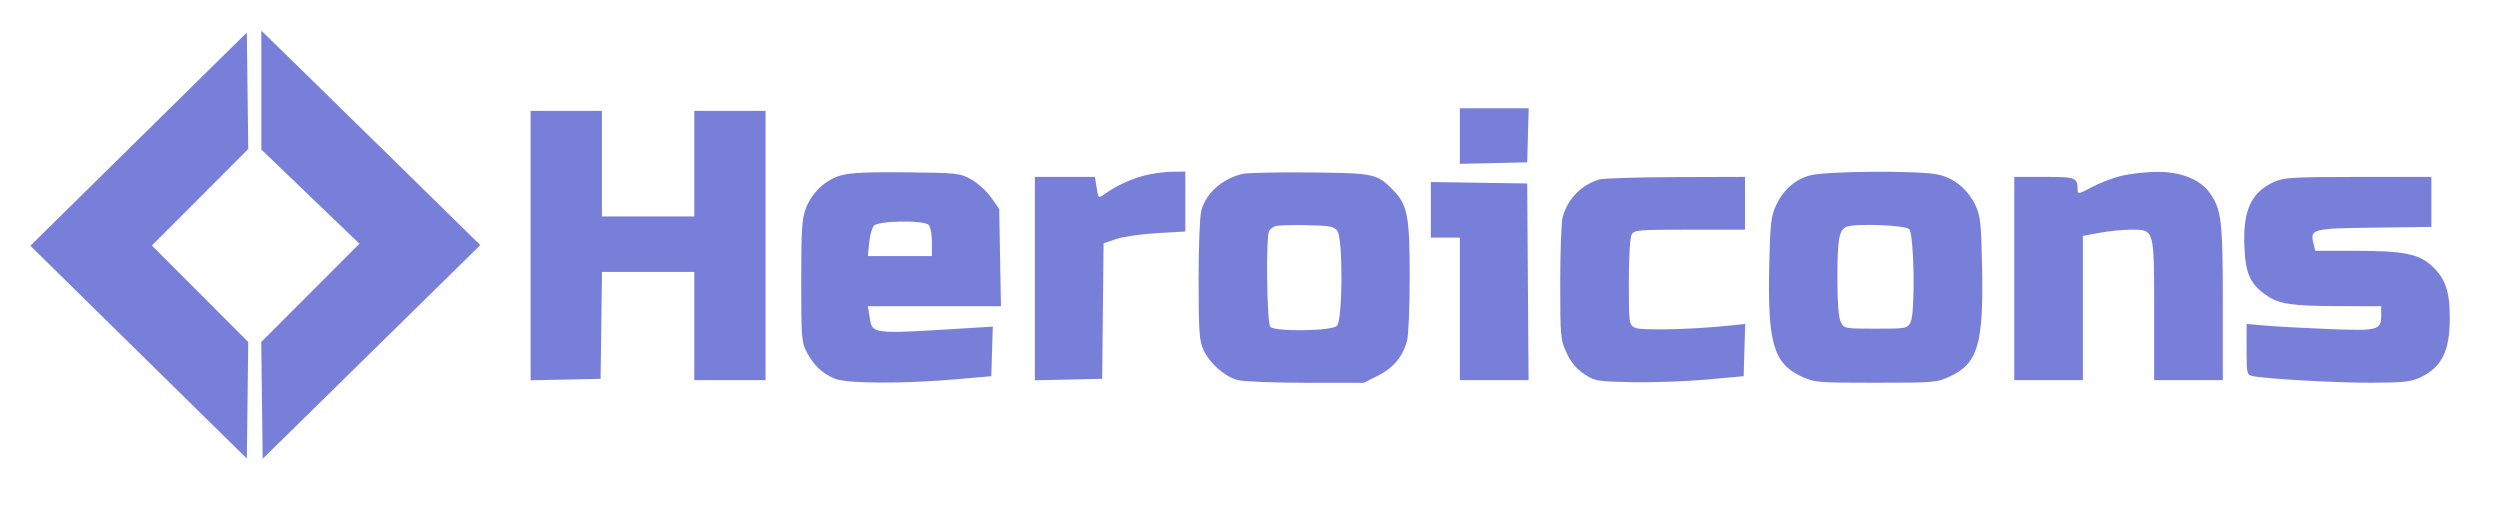
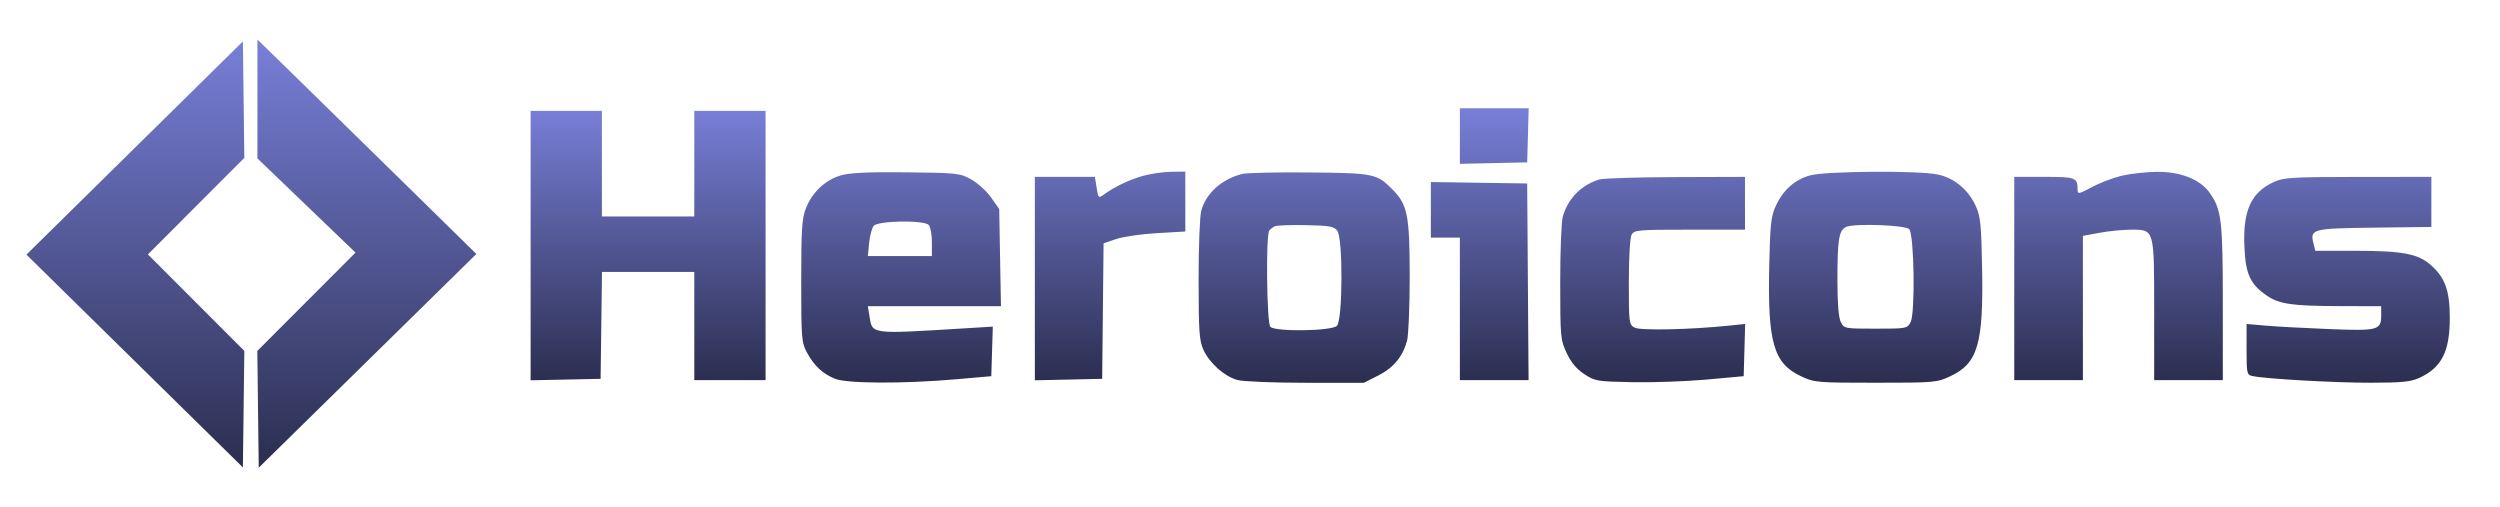
<svg xmlns="http://www.w3.org/2000/svg" width="947" height="192" viewBox="0 0 947 192" version="1.1">
-   <path d="M 52.500 52.704 L 11.500 93.090 52.500 133.394 L 93.500 173.697 93.770 151.628 L 94.039 129.559 75.780 111.280 L 57.520 93 75.780 74.720 L 94.039 56.441 93.770 34.379 L 93.500 12.318 52.500 52.704 M 99 34.128 L 99 56.645 117.580 74.483 L 136.160 92.321 117.560 110.940 L 98.961 129.559 99.230 151.676 L 99.500 173.794 140.717 133.320 L 181.933 92.846 151.717 63.192 C 135.097 46.881, 116.438 28.603, 110.250 22.574 L 99 11.611 99 34.128 M 553 51.530 L 553 62.060 565.750 61.780 L 578.500 61.500 578.785 51.250 L 579.070 41 566.035 41 L 553 41 553 51.530 M 201 93.029 L 201 144.058 214.250 143.779 L 227.500 143.500 227.771 123.250 L 228.041 103 245.521 103 L 263 103 263 123.500 L 263 144 276.500 144 L 290 144 290 93 L 290 42 276.500 42 L 263 42 263 62 L 263 82 245.500 82 L 228 82 228 62 L 228 42 214.500 42 L 201 42 201 93.029 M 318.692 66.384 C 312.751 68.035, 307.617 72.833, 305.262 78.934 C 303.763 82.820, 303.500 86.928, 303.500 106.500 C 303.500 128.138, 303.627 129.737, 305.653 133.500 C 308.355 138.521, 311.492 141.472, 316.232 143.452 C 320.711 145.324, 342.378 145.414, 362.500 143.644 L 375.500 142.500 375.789 133.111 L 376.079 123.722 365.789 124.351 C 329.359 126.580, 330.478 126.721, 329.346 119.747 L 328.738 116 353.949 116 L 379.159 116 378.829 97.583 L 378.500 79.166 375.456 74.833 C 373.781 72.450, 370.406 69.375, 367.956 68 C 363.663 65.591, 362.769 65.492, 343.500 65.273 C 329.254 65.112, 322.117 65.432, 318.692 66.384 M 433.251 66.545 C 428.030 67.951, 422.521 70.549, 418.278 73.606 C 416.100 75.175, 416.044 75.126, 415.401 71.103 L 414.744 67 403.372 67 L 392 67 392 105.530 L 392 144.060 404.750 143.780 L 417.500 143.500 417.767 117.838 L 418.033 92.177 422.767 90.557 C 425.370 89.666, 432.337 88.657, 438.250 88.316 L 449 87.694 449 76.347 L 449 65 443.750 65.066 C 440.863 65.102, 436.138 65.768, 433.251 66.545 M 470.500 65.888 C 462.732 67.901, 456.884 73.157, 455.044 79.781 C 454.472 81.842, 454.018 93.533, 454.028 106 C 454.042 125.606, 454.278 129.016, 455.865 132.509 C 458.155 137.550, 463.807 142.575, 468.723 143.940 C 470.830 144.525, 482.256 144.991, 494.571 144.994 L 516.641 145 522.070 142.250 C 527.847 139.323, 531.305 135.163, 532.984 129.118 C 533.537 127.128, 533.991 116.243, 533.994 104.928 C 534.001 81.890, 533.191 77.621, 527.766 72.072 C 521.581 65.746, 520.717 65.562, 496 65.326 C 483.625 65.208, 472.150 65.461, 470.500 65.888 M 685.704 66.425 C 679.921 67.980, 675.461 71.939, 672.663 78 C 670.864 81.897, 670.533 84.920, 670.187 100.571 C 669.541 129.819, 671.809 137.675, 682.314 142.566 C 687.324 144.898, 688.283 144.980, 710.500 144.980 C 732.717 144.980, 733.676 144.898, 738.686 142.566 C 749.201 137.670, 751.361 130.369, 750.822 101.544 C 750.510 84.887, 750.206 81.936, 748.399 78 C 745.547 71.786, 740.306 67.446, 734.030 66.100 C 726.848 64.560, 691.763 64.795, 685.704 66.425 M 803.585 66.598 C 800.332 67.385, 795.269 69.329, 792.335 70.918 C 787.564 73.502, 787 73.615, 787 71.986 C 787 67.235, 786.407 67, 774.393 67 L 763 67 763 105.500 L 763 144 776 144 L 789 144 789 116.673 L 789 89.346 795.365 88.173 C 798.866 87.528, 804.241 87, 807.309 87 C 816.110 87, 816 86.610, 816 117.723 L 816 144 829 144 L 842 144 842 114.659 C 842 83.373, 841.513 79.338, 836.969 72.957 C 833.387 67.927, 825.969 65.005, 817 65.093 C 812.875 65.134, 806.838 65.811, 803.585 66.598 M 605.843 67.975 C 598.996 70.043, 593.958 75.172, 591.973 82.095 C 591.438 83.961, 591.004 95.165, 591.010 106.993 C 591.019 127.621, 591.118 128.712, 593.434 133.686 C 595.105 137.274, 597.157 139.738, 600.098 141.686 C 604.187 144.393, 604.883 144.510, 618.424 144.774 C 626.166 144.924, 638.800 144.474, 646.500 143.774 L 660.500 142.500 660.788 132.604 L 661.076 122.707 655.020 123.340 C 640.387 124.870, 621.387 125.277, 619.204 124.109 C 617.073 122.969, 617 122.400, 617 106.899 C 617 97.761, 617.445 90.037, 618.035 88.934 C 619.008 87.116, 620.331 87, 640.035 87 L 661 87 661 77 L 661 67 634.750 67.086 C 620.313 67.133, 607.304 67.533, 605.843 67.975 M 861.459 68.880 C 852.711 72.853, 849.573 79.698, 850.177 93.495 C 850.630 103.853, 852.383 107.668, 858.671 111.976 C 863.381 115.204, 868.251 115.907, 886.250 115.956 L 902 116 902 119.378 C 902 125.092, 900.885 125.390, 882.210 124.650 C 873.019 124.286, 862.237 123.700, 858.250 123.349 L 851 122.710 851 132.336 C 851 141.507, 851.106 141.985, 853.250 142.450 C 858.177 143.517, 884.428 144.999, 898.057 144.978 C 909.955 144.960, 913.205 144.631, 916.500 143.110 C 924.939 139.215, 928.010 133.108, 927.978 120.282 C 927.952 109.987, 926.188 105.128, 920.736 100.341 C 915.903 96.098, 909.988 95, 891.970 95 L 877.038 95 876.372 92.345 C 874.961 86.724, 875.708 86.525, 899.358 86.230 L 921 85.961 921 76.480 L 921 67 893.250 67.022 C 868.491 67.042, 865.064 67.242, 861.459 68.880 M 542 79.477 L 542 90 547.500 90 L 553 90 553 117 L 553 144 566.012 144 L 579.024 144 578.762 106.750 L 578.500 69.500 560.250 69.227 L 542 68.955 542 79.477 M 330.972 85.533 C 330.273 86.376, 329.485 89.301, 329.223 92.033 L 328.746 97 340.873 97 L 353 97 353 91.700 C 353 88.785, 352.460 85.860, 351.800 85.200 C 349.911 83.311, 332.586 83.589, 330.972 85.533 M 483 85.685 C 482.175 86.023, 481.169 86.795, 480.765 87.400 C 479.465 89.347, 479.860 122.460, 481.200 123.800 C 483.138 125.738, 504.432 125.425, 506.429 123.429 C 508.624 121.233, 508.755 90.417, 506.582 87.441 C 505.357 85.764, 503.759 85.471, 494.832 85.285 C 489.150 85.167, 483.825 85.347, 483 85.685 M 699.392 85.934 C 696.575 87.132, 695.997 90.630, 696.015 106.375 C 696.024 114.945, 696.468 120.368, 697.294 122 C 698.537 124.456, 698.767 124.500, 710.500 124.500 C 722.223 124.500, 722.465 124.454, 723.742 122 C 725.540 118.545, 725.082 88.676, 723.202 86.797 C 721.652 85.248, 702.628 84.558, 699.392 85.934" stroke="none" fill="#787fd8" fill-rule="evenodd" />
+   <defs>
+     <linearGradient gradientUnits="userSpaceOnUse" x1="564.489" y1="41" x2="564.489" y2="145" id="gradient-0">
+       <stop offset="0" style="stop-color: rgb(120, 127, 216);" />
+       <stop offset="1" style="stop-color: rgb(43, 46, 79);" />
+     </linearGradient>
+     <linearGradient gradientUnits="userSpaceOnUse" x1="95.227" y1="14.974" x2="95.227" y2="177.157" id="gradient-1">
+       <stop offset="0" style="stop-color: rgb(47.059% 49.804% 84.706%)" />
+       <stop offset="1" style="stop-color: rgb(43, 46, 79);" />
+     </linearGradient>
+   </defs>
+   <path d="M 553 51.53 L 553 62.06 L 565.75 61.78 L 578.5 61.5 L 578.785 51.25 L 579.07 41 L 566.035 41 L 553 41 L 553 51.53 M 201 93.029 L 201 144.058 L 214.25 143.779 L 227.5 143.5 L 227.771 123.25 L 228.041 103 L 245.521 103 L 263 103 L 263 123.5 L 263 144 L 276.5 144 L 290 144 L 290 93 L 290 42 L 276.5 42 L 263 42 L 263 62 L 263 82 L 245.5 82 L 228 82 L 228 62 L 228 42 L 214.5 42 L 201 42 L 201 93.029 M 318.692 66.384 C 312.751 68.035 307.617 72.833 305.262 78.934 C 303.763 82.82 303.5 86.928 303.5 106.5 C 303.5 128.138 303.627 129.737 305.653 133.5 C 308.355 138.521 311.492 141.472 316.232 143.452 C 320.711 145.324 342.378 145.414 362.5 143.644 L 375.5 142.5 L 375.789 133.111 L 376.079 123.722 L 365.789 124.351 C 329.359 126.58 330.478 126.721 329.346 119.747 L 328.738 116 L 353.949 116 L 379.159 116 L 378.829 97.583 L 378.5 79.166 L 375.456 74.833 C 373.781 72.45 370.406 69.375 367.956 68 C 363.663 65.591 362.769 65.492 343.5 65.273 C 329.254 65.112 322.117 65.432 318.692 66.384 M 433.251 66.545 C 428.03 67.951 422.521 70.549 418.278 73.606 C 416.1 75.175 416.044 75.126 415.401 71.103 L 414.744 67 L 403.372 67 L 392 67 L 392 105.53 L 392 144.06 L 404.75 143.78 L 417.5 143.5 L 417.767 117.838 L 418.033 92.177 L 422.767 90.557 C 425.37 89.666 432.337 88.657 438.25 88.316 L 449 87.694 L 449 76.347 L 449 65 L 443.75 65.066 C 440.863 65.102 436.138 65.768 433.251 66.545 M 470.5 65.888 C 462.732 67.901 456.884 73.157 455.044 79.781 C 454.472 81.842 454.018 93.533 454.028 106 C 454.042 125.606 454.278 129.016 455.865 132.509 C 458.155 137.55 463.807 142.575 468.723 143.94 C 470.83 144.525 482.256 144.991 494.571 144.994 L 516.641 145 L 522.07 142.25 C 527.847 139.323 531.305 135.163 532.984 129.118 C 533.537 127.128 533.991 116.243 533.994 104.928 C 534.001 81.89 533.191 77.621 527.766 72.072 C 521.581 65.746 520.717 65.562 496 65.326 C 483.625 65.208 472.15 65.461 470.5 65.888 M 685.704 66.425 C 679.921 67.98 675.461 71.939 672.663 78 C 670.864 81.897 670.533 84.92 670.187 100.571 C 669.541 129.819 671.809 137.675 682.314 142.566 C 687.324 144.898 688.283 144.98 710.5 144.98 C 732.717 144.98 733.676 144.898 738.686 142.566 C 749.201 137.67 751.361 130.369 750.822 101.544 C 750.51 84.887 750.206 81.936 748.399 78 C 745.547 71.786 740.306 67.446 734.03 66.1 C 726.848 64.56 691.763 64.795 685.704 66.425 M 803.585 66.598 C 800.332 67.385 795.269 69.329 792.335 70.918 C 787.564 73.502 787 73.615 787 71.986 C 787 67.235 786.407 67 774.393 67 L 763 67 L 763 105.5 L 763 144 L 776 144 L 789 144 L 789 116.673 L 789 89.346 L 795.365 88.173 C 798.866 87.528 804.241 87 807.309 87 C 816.11 87 816 86.61 816 117.723 L 816 144 L 829 144 L 842 144 L 842 114.659 C 842 83.373 841.513 79.338 836.969 72.957 C 833.387 67.927 825.969 65.005 817 65.093 C 812.875 65.134 806.838 65.811 803.585 66.598 M 605.843 67.975 C 598.996 70.043 593.958 75.172 591.973 82.095 C 591.438 83.961 591.004 95.165 591.01 106.993 C 591.019 127.621 591.118 128.712 593.434 133.686 C 595.105 137.274 597.157 139.738 600.098 141.686 C 604.187 144.393 604.883 144.51 618.424 144.774 C 626.166 144.924 638.8 144.474 646.5 143.774 L 660.5 142.5 L 660.788 132.604 L 661.076 122.707 L 655.02 123.34 C 640.387 124.87 621.387 125.277 619.204 124.109 C 617.073 122.969 617 122.4 617 106.899 C 617 97.761 617.445 90.037 618.035 88.934 C 619.008 87.116 620.331 87 640.035 87 L 661 87 L 661 77 L 661 67 L 634.75 67.086 C 620.313 67.133 607.304 67.533 605.843 67.975 M 861.459 68.88 C 852.711 72.853 849.573 79.698 850.177 93.495 C 850.63 103.853 852.383 107.668 858.671 111.976 C 863.381 115.204 868.251 115.907 886.25 115.956 L 902 116 L 902 119.378 C 902 125.092 900.885 125.39 882.21 124.65 C 873.019 124.286 862.237 123.7 858.25 123.349 L 851 122.71 L 851 132.336 C 851 141.507 851.106 141.985 853.25 142.45 C 858.177 143.517 884.428 144.999 898.057 144.978 C 909.955 144.96 913.205 144.631 916.5 143.11 C 924.939 139.215 928.01 133.108 927.978 120.282 C 927.952 109.987 926.188 105.128 920.736 100.341 C 915.903 96.098 909.988 95 891.97 95 L 877.038 95 L 876.372 92.345 C 874.961 86.724 875.708 86.525 899.358 86.23 L 921 85.961 L 921 76.48 L 921 67 L 893.25 67.022 C 868.491 67.042 865.064 67.242 861.459 68.88 M 542 79.477 L 542 90 L 547.5 90 L 553 90 L 553 117 L 553 144 L 566.012 144 L 579.024 144 L 578.762 106.75 L 578.5 69.5 L 560.25 69.227 L 542 68.955 L 542 79.477 M 330.972 85.533 C 330.273 86.376 329.485 89.301 329.223 92.033 L 328.746 97 L 340.873 97 L 353 97 L 353 91.7 C 353 88.785 352.46 85.86 351.8 85.2 C 349.911 83.311 332.586 83.589 330.972 85.533 M 483 85.685 C 482.175 86.023 481.169 86.795 480.765 87.4 C 479.465 89.347 479.86 122.46 481.2 123.8 C 483.138 125.738 504.432 125.425 506.429 123.429 C 508.624 121.233 508.755 90.417 506.582 87.441 C 505.357 85.764 503.759 85.471 494.832 85.285 C 489.15 85.167 483.825 85.347 483 85.685 M 699.392 85.934 C 696.575 87.132 695.997 90.63 696.015 106.375 C 696.024 114.945 696.468 120.368 697.294 122 C 698.537 124.456 698.767 124.5 710.5 124.5 C 722.223 124.5 722.465 124.454 723.742 122 C 725.54 118.545 725.082 88.676 723.202 86.797 C 721.652 85.248 702.628 84.558 699.392 85.934" stroke="none" fill-rule="evenodd" style="fill: url(#gradient-0);" />
+   <path d="M 51.011 56.067 L 10.011 96.453 L 51.011 136.757 L 92.011 177.06 L 92.281 154.991 L 92.55 132.922 L 74.291 114.643 L 56.031 96.363 L 74.291 78.083 L 92.55 59.804 L 92.281 37.742 L 92.011 15.681 L 51.011 56.067 M 97.511 37.491 L 97.511 60.008 L 116.091 77.846 L 134.671 95.684 L 116.071 114.303 L 97.472 132.922 L 97.741 155.039 L 98.011 177.157 L 139.228 136.683 L 180.444 96.209 L 150.228 66.555 C 133.608 50.244 114.949 31.966 108.761 25.937 L 97.511 14.974 L 97.511 37.491" stroke="none" fill-rule="evenodd" style="fill: url(#gradient-1);" />
</svg>
